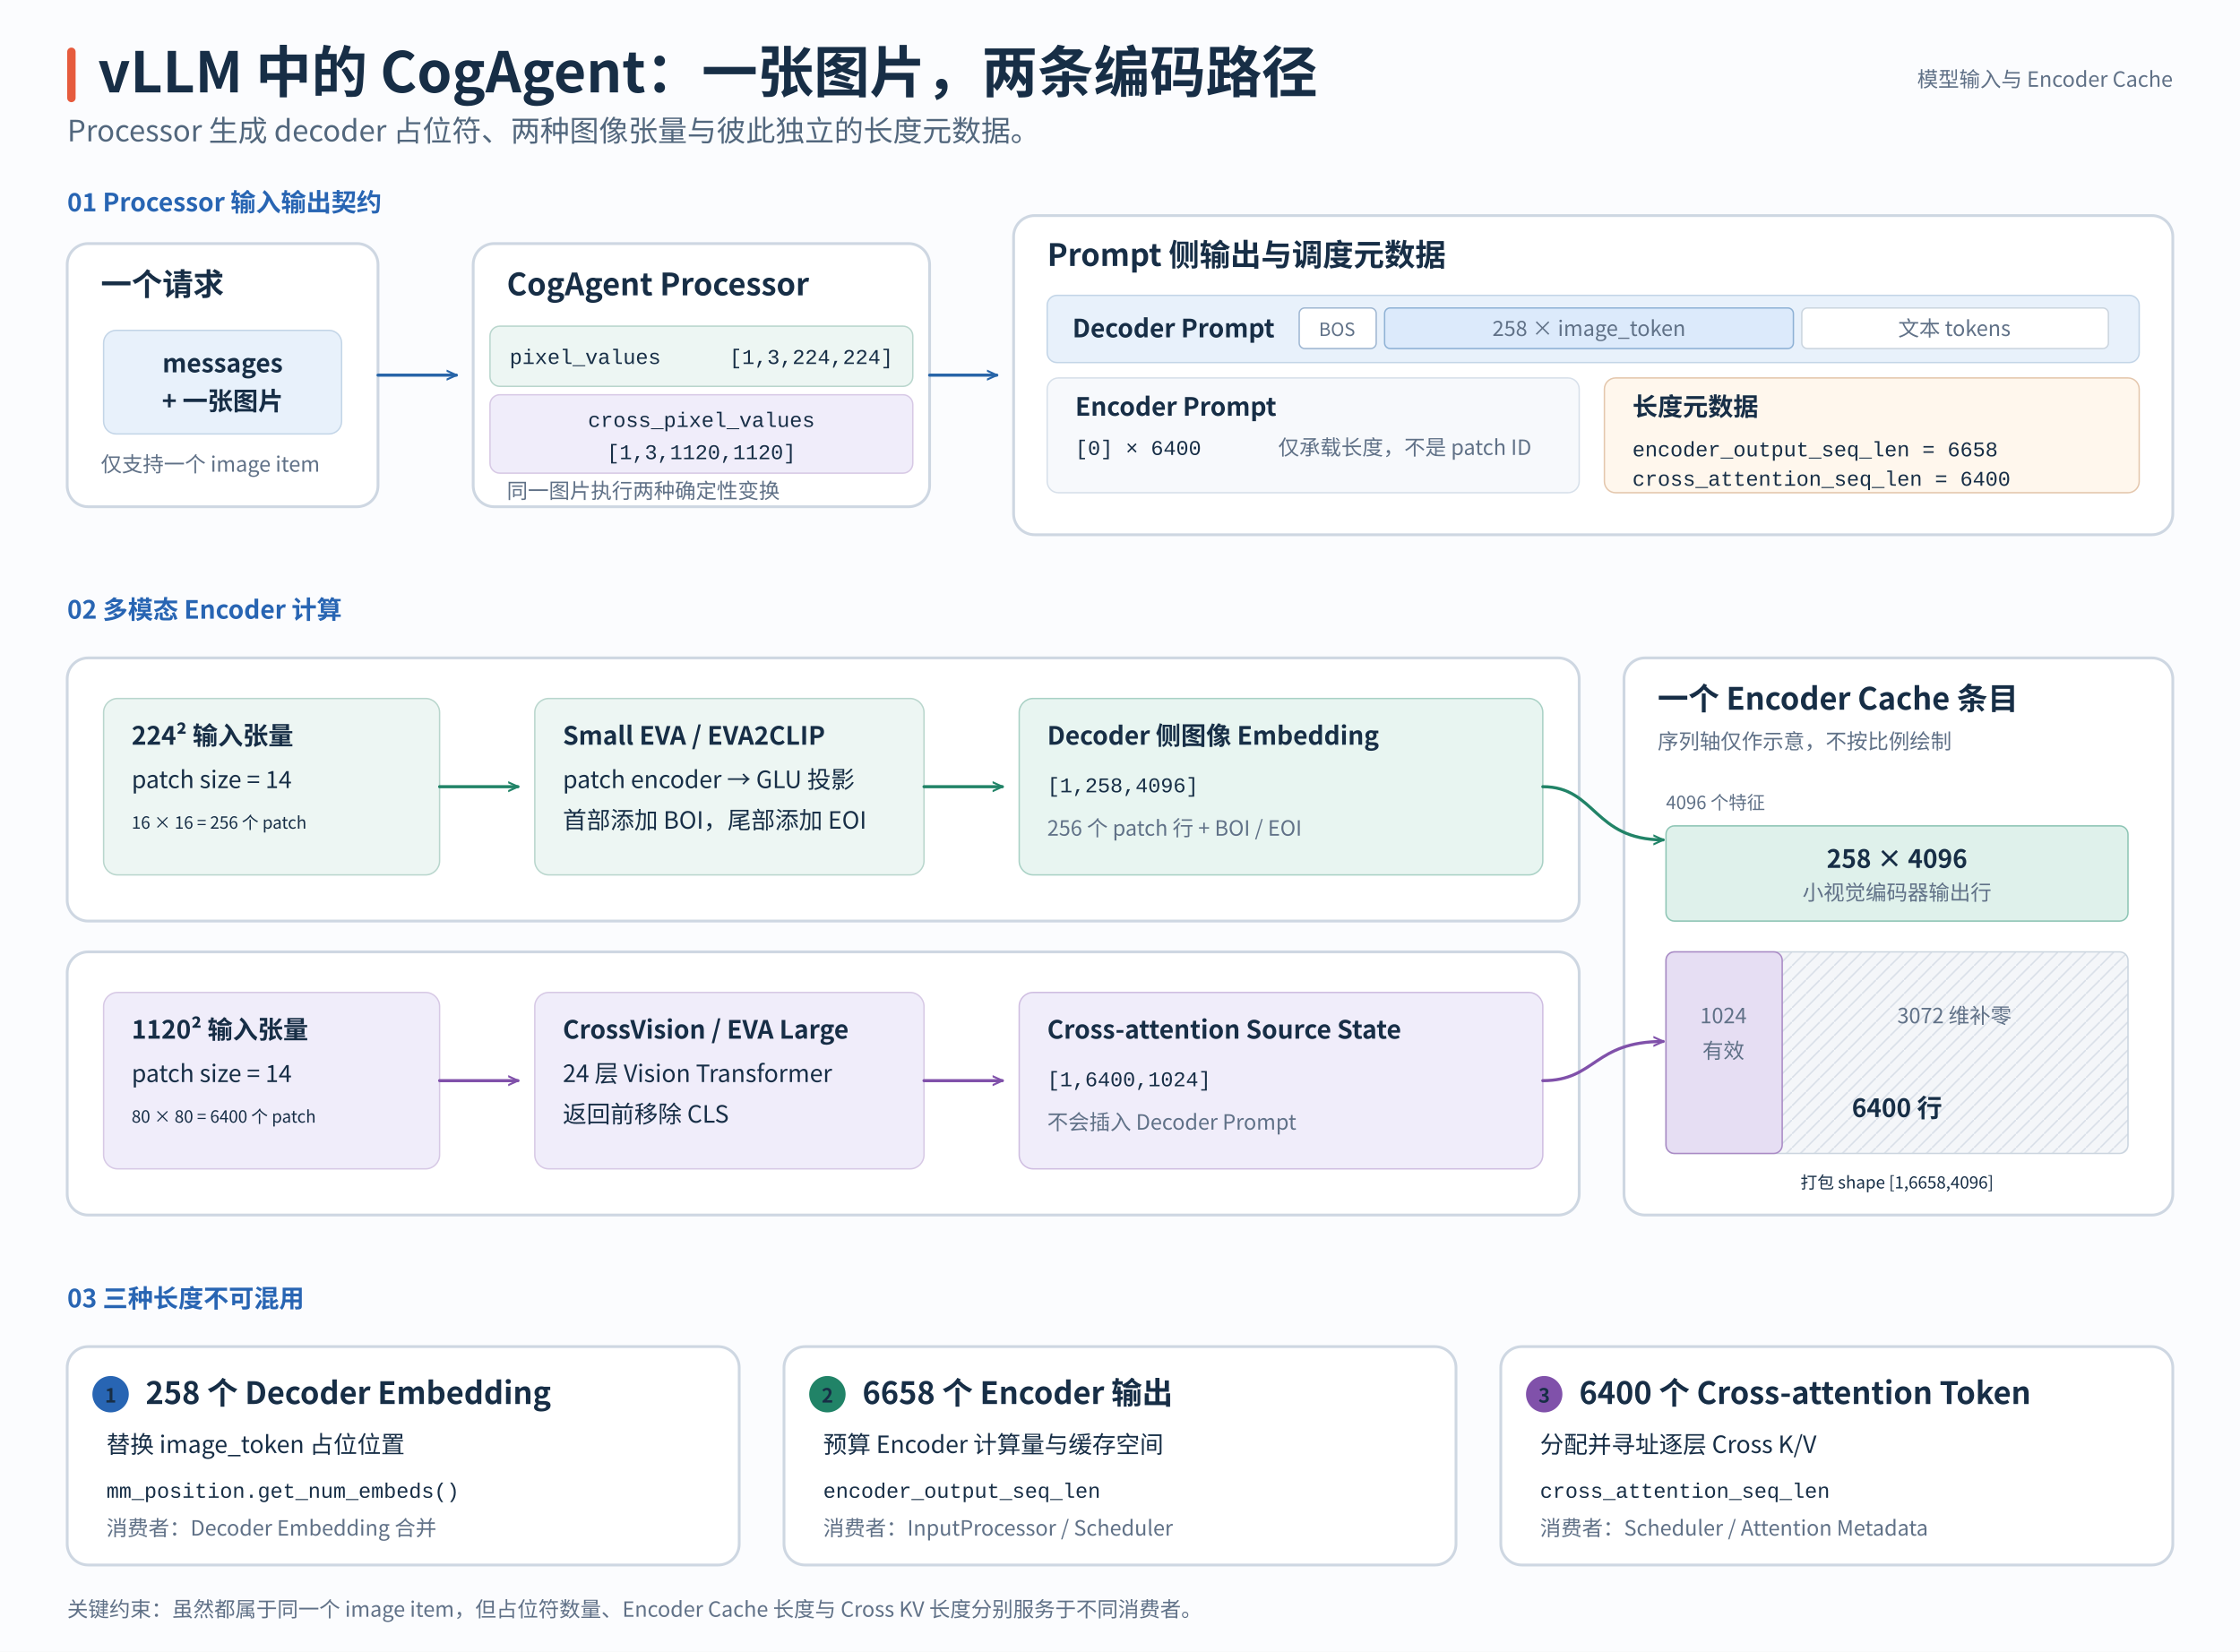
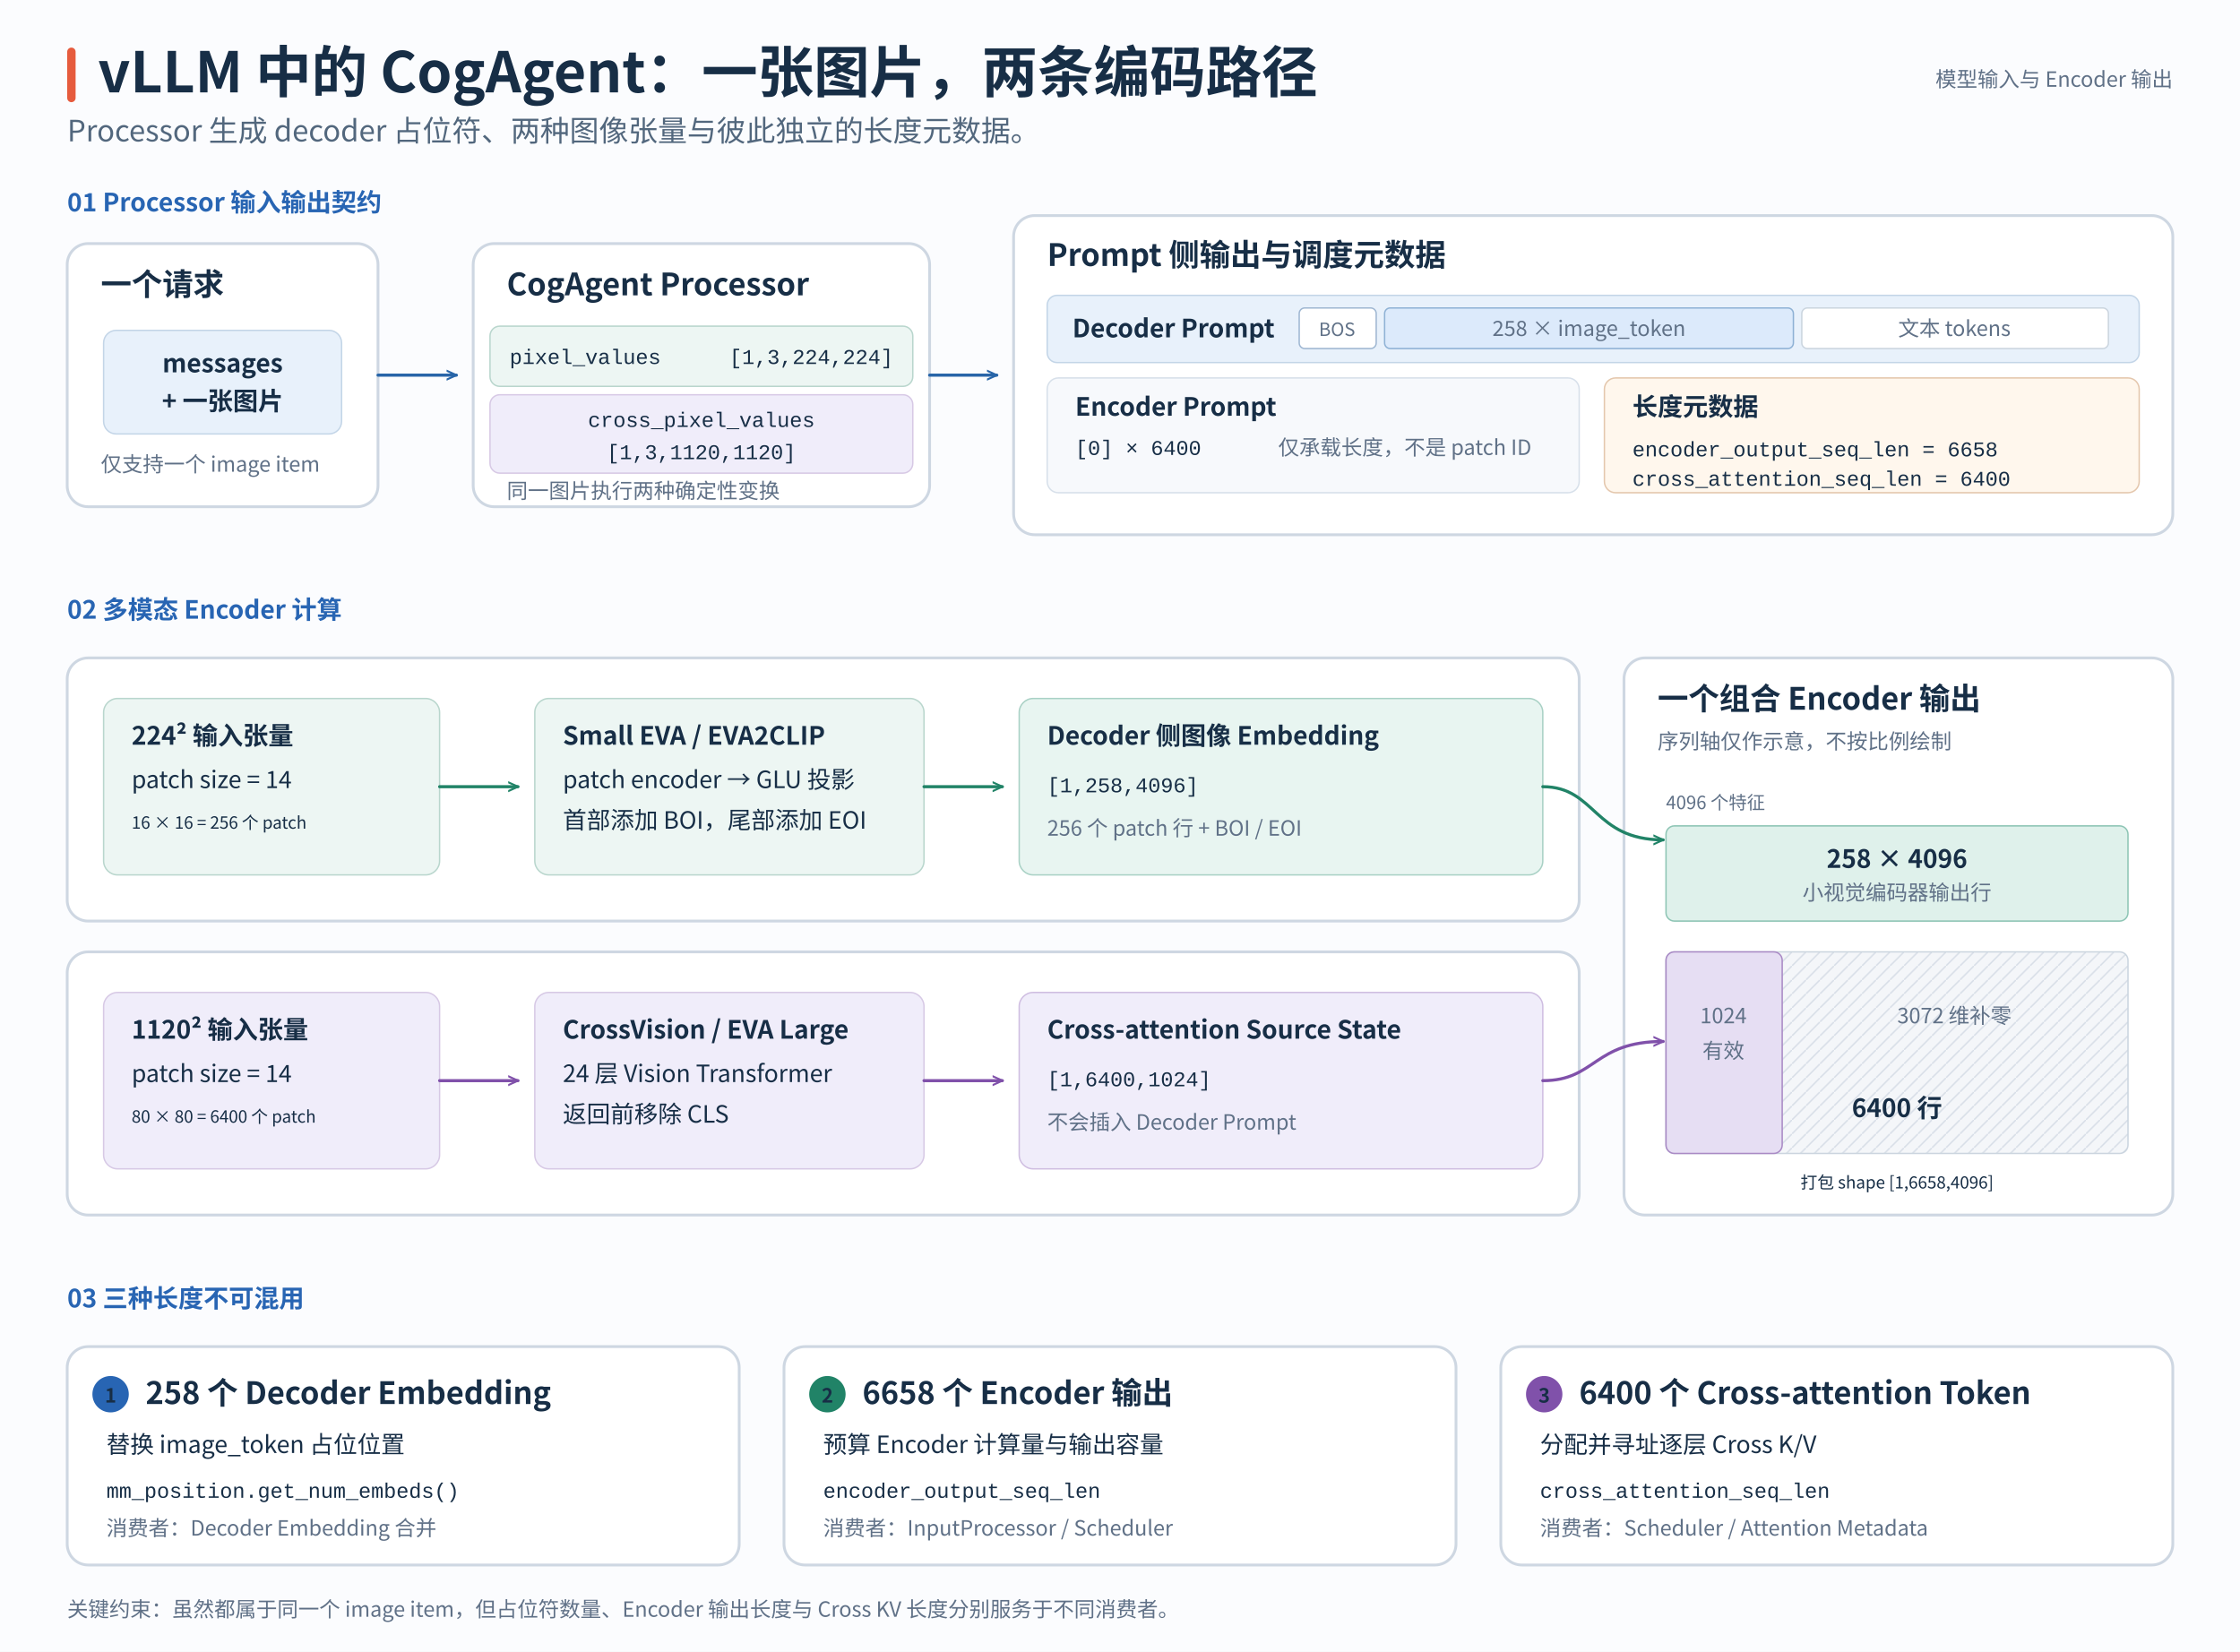
<svg xmlns="http://www.w3.org/2000/svg" width="1600" height="1180" viewBox="0 0 1600 1180" role="img" aria-labelledby="title desc">
  <defs>
    <marker id="arrow-blue" markerUnits="userSpaceOnUse" markerWidth="8" markerHeight="8" refX="7" refY="4" orient="auto">
      <path d="M0 0.8 L7 4 L0 7.2" fill="none" stroke="#2865a8" stroke-width="1.4" stroke-linecap="round" stroke-linejoin="round" />
    </marker>
    <marker id="arrow-green" markerUnits="userSpaceOnUse" markerWidth="8" markerHeight="8" refX="7" refY="4" orient="auto">
      <path d="M0 0.8 L7 4 L0 7.2" fill="none" stroke="#218367" stroke-width="1.4" stroke-linecap="round" stroke-linejoin="round" />
    </marker>
    <marker id="arrow-purple" markerUnits="userSpaceOnUse" markerWidth="8" markerHeight="8" refX="7" refY="4" orient="auto">
      <path d="M0 0.8 L7 4 L0 7.2" fill="none" stroke="#8051aa" stroke-width="1.4" stroke-linecap="round" stroke-linejoin="round" />
    </marker>
    <pattern id="zero-pad" width="10" height="10" patternUnits="userSpaceOnUse">
      <rect width="10" height="10" fill="#f4f6f9" />
      <path d="M0 10 L10 0" stroke="#d7dee7" stroke-width="1" />
    </pattern>
  </defs>
  <style>
    @font-face{font-family:"LXGW WenKai GB Screen";src:url("../fonts/LXGWWenKaiGBScreen.ttf") format("truetype")}
    text{font-family:"LXGW WenKai GB Screen","Noto Sans CJK SC","Microsoft YaHei",sans-serif;fill:#172e46}
    .title{font-size:40px;font-weight:700}.subtitle{font-size:21px;fill:#52677d}
    .eyebrow{font-size:18px;font-weight:700;letter-spacing:0;fill:#2865b3}
    .section{font-size:22px;font-weight:700}.label{font-size:18px;font-weight:700}
    .body{font-size:17px}.small{font-size:15px;fill:#607187}.tiny{font-size:13px;fill:#607187}
    .mono{font-family:"SFMono-Regular",Consolas,"Liberation Mono",monospace;font-size:15px}
    .card{fill:#fff;stroke:#ced7e2;stroke-width:2}
    .flow-blue{fill:none;stroke:#2865a8;stroke-width:2.2;stroke-linecap:round;stroke-linejoin:round;marker-end:url(#arrow-blue)}
    .flow-green{fill:none;stroke:#218367;stroke-width:2.2;stroke-linecap:round;stroke-linejoin:round;marker-end:url(#arrow-green)}
    .flow-purple{fill:none;stroke:#8051aa;stroke-width:2.2;stroke-linecap:round;stroke-linejoin:round;marker-end:url(#arrow-purple)}
    .mono{font-family:"SFMono-Regular",Consolas,"Liberation Mono","LXGW WenKai GB Screen",monospace}
    .mixed{font-family:"LXGW WenKai GB Screen","Noto Sans CJK SC",sans-serif}
  </style>
  <rect width="1600" height="1180" fill="#fbfcfe" />
  <rect x="48" y="34" width="6" height="39" rx="3" fill="#e65b3d" />
  <text x="70" y="66" class="title">vLLM 中的 CogAgent：一张图片，两条编码路径</text>
  <text x="48" y="101" class="subtitle">Processor 生成 decoder 占位符、两种图像张量与彼此独立的长度元数据。</text>
-   <text x="1552" y="62" text-anchor="end" class="small">模型输入与 Encoder Cache</text>
+   <text x="1552" y="62" text-anchor="end" class="small">模型输入与 Encoder 输出</text>
  <text x="48" y="151" class="eyebrow">01  Processor 输入输出契约</text>
  <rect x="48" y="174" width="222" height="188" rx="15" class="card" />
  <text x="72" y="211" class="section">一个请求</text>
  <rect x="74" y="236" width="170" height="74" rx="9" fill="#e8f1fb" stroke="#c3d5e7" />
  <text x="159" y="266" text-anchor="middle" class="label">messages</text>
  <text x="159" y="293" text-anchor="middle" class="label">+ 一张图片</text>
  <text x="72" y="337" class="small">仅支持一个 image item</text>
  <path d="M270 268 H326" class="flow-blue" />
  <rect x="338" y="174" width="326" height="188" rx="15" class="card" />
  <text x="362" y="211" class="section">CogAgent Processor</text>
  <rect x="350" y="233" width="302" height="43" rx="7" fill="#edf6f3" stroke="#b9d6cd" />
  <text x="364" y="260" class="mono">pixel_values</text>
  <text x="638" y="260" text-anchor="end" class="mono">[1,3,224,224]</text>
  <rect x="350" y="282" width="302" height="56" rx="7" fill="#f0edfa" stroke="#d7c9e5" />
  <text x="501" y="305" text-anchor="middle" class="mono">cross_pixel_values</text>
  <text x="501" y="328" text-anchor="middle" class="mono">[1,3,1120,1120]</text>
  <text x="362" y="356" class="small">同一图片执行两种确定性变换</text>
  <path d="M664 268 H712" class="flow-blue" />
  <rect x="724" y="154" width="828" height="228" rx="15" class="card" />
  <text x="748" y="190" class="section">Prompt 侧输出与调度元数据</text>
  <rect x="748" y="211" width="780" height="48" rx="7" fill="#e8f1fb" stroke="#c3d5e7" />
  <text x="766" y="241" class="label">Decoder Prompt</text>
  <rect x="928" y="220" width="55" height="29" rx="4" fill="#fff" stroke="#9fb7d2" />
  <text x="955" y="240" text-anchor="middle" class="tiny">BOS</text>
  <rect x="989" y="220" width="292" height="29" rx="4" fill="#dceafb" stroke="#8fb2d5" />
  <text x="1135" y="240" text-anchor="middle" class="small">258 × image_token</text>
  <rect x="1287" y="220" width="219" height="29" rx="4" fill="#fff" stroke="#cbd5df" />
  <text x="1396" y="240" text-anchor="middle" class="small">文本 tokens</text>
  <rect x="748" y="270" width="380" height="82" rx="8" fill="#f7f9fc" stroke="#d7e0ea" />
  <text x="768" y="297" class="label">Encoder Prompt</text>
  <text x="768" y="325" class="mono">[0] × 6400</text>
  <text x="913" y="325" class="small">仅承载长度，不是 patch ID</text>
  <rect x="1146" y="270" width="382" height="82" rx="8" fill="#fff7ed" stroke="#e4c7ad" />
  <text x="1166" y="297" class="label">长度元数据</text>
  <text x="1166" y="326" class="mono">encoder_output_seq_len = 6658</text>
  <text x="1166" y="347" class="mono">cross_attention_seq_len = 6400</text>
  <text x="48" y="442" class="eyebrow">02  多模态 Encoder 计算</text>
  <rect x="48" y="470" width="1080" height="188" rx="15" class="card" />
  <rect x="74" y="499" width="240" height="126" rx="10" fill="#edf6f3" stroke="#b9d6cd" />
  <text x="94" y="532" class="label">224² 输入张量</text>
  <text x="94" y="563" class="body">patch size = 14</text>
  <text x="94" y="592" class="mixed">16 × 16 = 256 个 patch</text>
  <path d="M314 562 H370" class="flow-green" />
  <rect x="382" y="499" width="278" height="126" rx="10" fill="#edf6f3" stroke="#b9d6cd" />
  <text x="402" y="532" class="label">Small EVA / EVA2CLIP</text>
  <text x="402" y="563" class="body">patch encoder → GLU 投影</text>
  <text x="402" y="592" class="body">首部添加 BOI，尾部添加 EOI</text>
  <path d="M660 562 H716" class="flow-green" />
  <rect x="728" y="499" width="374" height="126" rx="10" fill="#e8f5f1" stroke="#a9d1c5" />
  <text x="748" y="532" class="label">Decoder 侧图像 Embedding</text>
  <text x="748" y="566" class="mono">[1,258,4096]</text>
  <text x="748" y="597" class="small">256 个 patch 行 + BOI / EOI</text>
  <rect x="48" y="680" width="1080" height="188" rx="15" class="card" />
  <rect x="74" y="709" width="240" height="126" rx="10" fill="#f0edfa" stroke="#d7c9e5" />
  <text x="94" y="742" class="label">1120² 输入张量</text>
  <text x="94" y="773" class="body">patch size = 14</text>
  <text x="94" y="802" class="mixed">80 × 80 = 6400 个 patch</text>
  <path d="M314 772 H370" class="flow-purple" />
  <rect x="382" y="709" width="278" height="126" rx="10" fill="#f0edfa" stroke="#d7c9e5" />
  <text x="402" y="742" class="label">CrossVision / EVA Large</text>
  <text x="402" y="773" class="body">24 层 Vision Transformer</text>
  <text x="402" y="802" class="body">返回前移除 CLS</text>
  <path d="M660 772 H716" class="flow-purple" />
  <rect x="728" y="709" width="374" height="126" rx="10" fill="#f0edfa" stroke="#cfbee1" />
  <text x="748" y="742" class="label">Cross-attention Source State</text>
  <text x="748" y="776" class="mono">[1,6400,1024]</text>
  <text x="748" y="807" class="small">不会插入 Decoder Prompt</text>
  <rect x="1160" y="470" width="392" height="398" rx="15" class="card" />
-   <text x="1184" y="507" class="section">一个 Encoder Cache 条目</text>
+   <text x="1184" y="507" class="section">一个组合 Encoder 输出</text>
  <text x="1184" y="535" class="small">序列轴仅作示意，不按比例绘制</text>
  <path d="M1102 562 C1140 562 1138 600 1188 600" class="flow-green" />
  <path d="M1102 772 C1140 772 1138 744 1188 744" class="flow-purple" />
  <text x="1190" y="578" class="tiny">4096 个特征</text>
  <rect x="1190" y="590" width="330" height="68" rx="6" fill="#dff1eb" stroke="#8ec5b5" />
  <text x="1355" y="620" text-anchor="middle" class="label">258 × 4096</text>
  <text x="1355" y="643" text-anchor="middle" class="small">小视觉编码器输出行</text>
  <rect x="1190" y="680" width="330" height="144" rx="6" fill="url(#zero-pad)" stroke="#cbd5df" />
  <rect x="1190" y="680" width="83" height="144" rx="6" fill="#e6def3" stroke="#a98ac5" />
  <text x="1231" y="731" text-anchor="middle" class="small">1024</text>
  <text x="1231" y="756" text-anchor="middle" class="small">有效</text>
  <text x="1396" y="731" text-anchor="middle" class="small">3072 维补零</text>
  <text x="1355" y="798" text-anchor="middle" class="label">6400 行</text>
  <text x="1355" y="849" text-anchor="middle" class="mixed">打包 shape [1,6658,4096]</text>
  <text x="48" y="934" class="eyebrow">03  三种长度不可混用</text>
  <rect x="48" y="962" width="480" height="156" rx="15" class="card" />
  <circle cx="79" cy="996" r="13" fill="#2865b3" />
  <text x="79" y="1002" text-anchor="middle" font-size="14" font-weight="700" fill="#fff">1</text>
  <text x="104" y="1003" class="section">258 个 Decoder Embedding</text>
  <text x="76" y="1038" class="body">替换 image_token 占位位置</text>
  <text x="76" y="1070" class="mono">mm_position.get_num_embeds()</text>
  <text x="76" y="1097" class="small">消费者：Decoder Embedding 合并</text>
  <rect x="560" y="962" width="480" height="156" rx="15" class="card" />
  <circle cx="591" cy="996" r="13" fill="#218367" />
  <text x="591" y="1002" text-anchor="middle" font-size="14" font-weight="700" fill="#fff">2</text>
  <text x="616" y="1003" class="section">6658 个 Encoder 输出</text>
-   <text x="588" y="1038" class="body">预算 Encoder 计算量与缓存空间</text>
+   <text x="588" y="1038" class="body">预算 Encoder 计算量与输出容量</text>
  <text x="588" y="1070" class="mono">encoder_output_seq_len</text>
  <text x="588" y="1097" class="small">消费者：InputProcessor / Scheduler</text>
  <rect x="1072" y="962" width="480" height="156" rx="15" class="card" />
  <circle cx="1103" cy="996" r="13" fill="#8051aa" />
  <text x="1103" y="1002" text-anchor="middle" font-size="14" font-weight="700" fill="#fff">3</text>
  <text x="1128" y="1003" class="section">6400 个 Cross-attention Token</text>
  <text x="1100" y="1038" class="body">分配并寻址逐层 Cross K/V</text>
  <text x="1100" y="1070" class="mono">cross_attention_seq_len</text>
  <text x="1100" y="1097" class="small">消费者：Scheduler / Attention Metadata</text>
-   <text x="48" y="1155" class="small">关键约束：虽然都属于同一个 image item，但占位符数量、Encoder Cache 长度与 Cross KV 长度分别服务于不同消费者。</text>
+   <text x="48" y="1155" class="small">关键约束：虽然都属于同一个 image item，但占位符数量、Encoder 输出长度与 Cross KV 长度分别服务于不同消费者。</text>
</svg>
